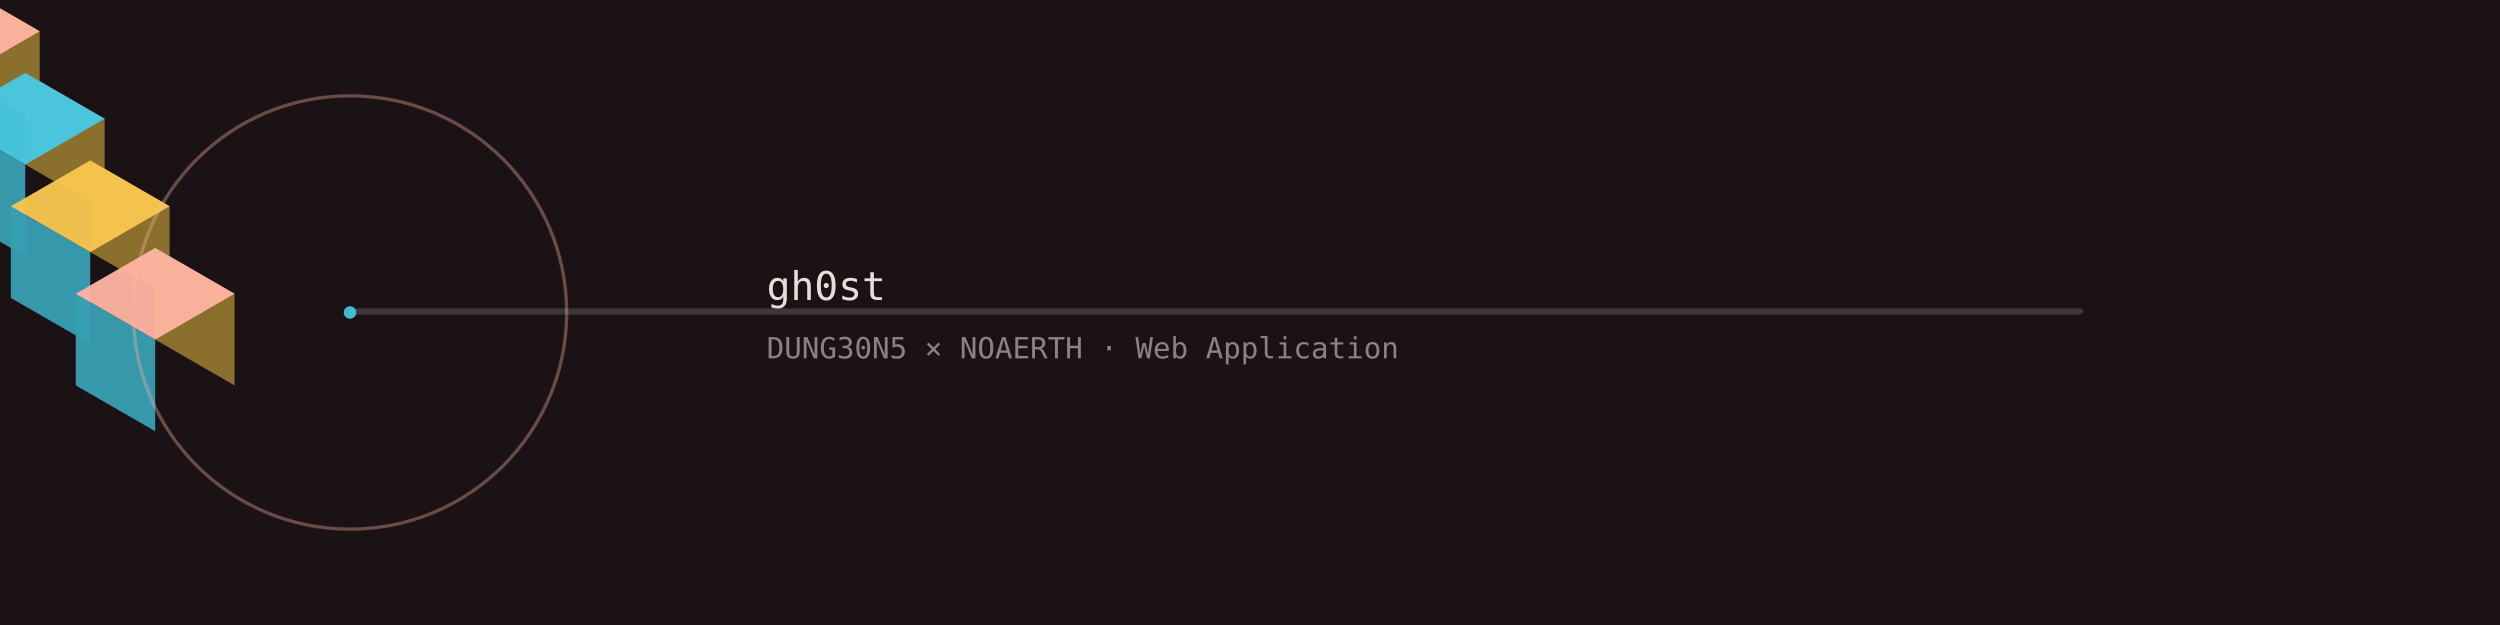
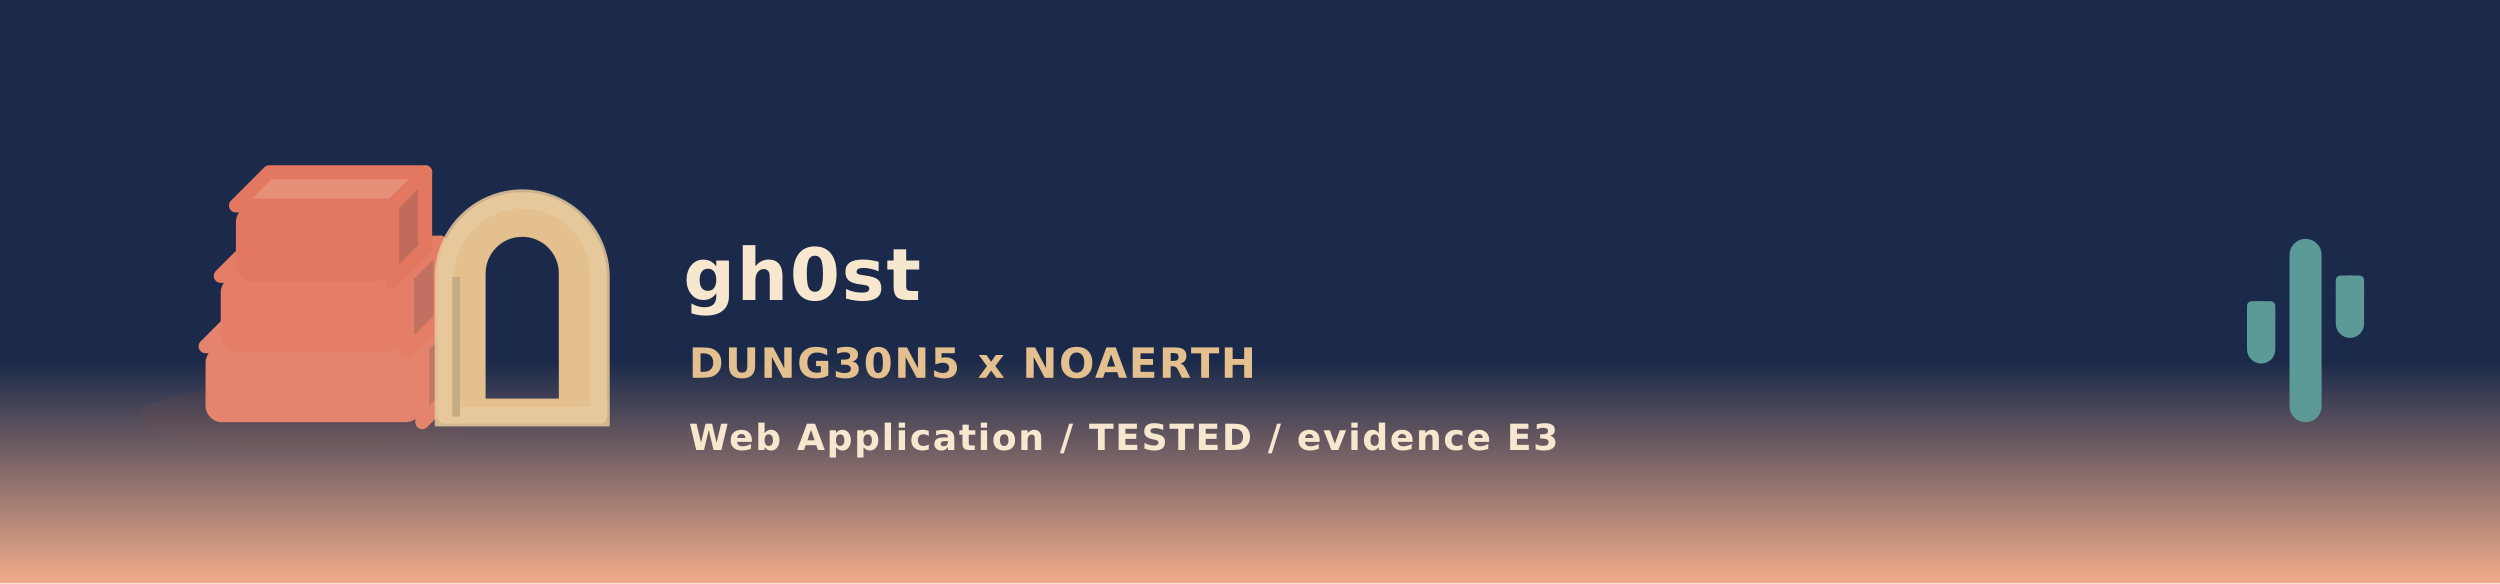
- <svg xmlns="http://www.w3.org/2000/svg" viewBox="0 0 1200 300" width="1200" height="300" role="img" aria-label="gh0st identity object">
-   <rect width="1200" height="300" fill="#1a1214" />
-   <defs>
-     <linearGradient id="gft" x1="0" y1="0" x2="1" y2="1">
-       <stop offset="0%" stop-color="#ffb4a2" />
-       <stop offset="100%" stop-color="#48cae4" />
-     </linearGradient>
-   </defs>
-   <rect x="168.00" y="148.00" width="832.00" height="3.00" rx="2.00" fill="rgba(253,244,240,0.160)" opacity="1.00" />
-   <polygon points="-19.05,37.00 19.05,59.00 19.05,15.00 -19.05,-7.00" fill="#90732e" opacity="0.95" />
-   <polygon points="-57.16,59.00 -19.05,81.00 -19.05,37.00 -57.16,15.00" fill="#389eb2" opacity="0.95" />
-   <polygon points="-19.05,-7.00 19.05,15.00 -19.05,37.00 -57.16,15.00" fill="#ffb4a2" opacity="0.95" />
-   <polygon points="12.12,79.00 50.23,101.00 50.23,57.00 12.12,35.00" fill="#90732e" opacity="0.95" />
-   <polygon points="-25.98,101.00 12.12,123.00 12.12,79.00 -25.98,57.00" fill="#389eb2" opacity="0.95" />
-   <polygon points="12.12,35.00 50.23,57.00 12.12,79.00 -25.98,57.00" fill="#48cae4" opacity="0.95" />
-   <polygon points="43.30,121.00 81.41,143.00 81.41,99.00 43.30,77.00" fill="#90732e" opacity="0.95" />
-   <polygon points="5.20,143.00 43.30,165.00 43.30,121.00 5.20,99.00" fill="#389eb2" opacity="0.95" />
-   <polygon points="43.30,77.00 81.41,99.00 43.30,121.00 5.20,99.00" fill="#f9c74f" opacity="0.95" />
-   <polygon points="74.48,163.00 112.58,185.00 112.58,141.00 74.48,119.00" fill="#90732e" opacity="0.95" />
-   <polygon points="36.37,185.00 74.48,207.00 74.48,163.00 36.37,141.00" fill="#389eb2" opacity="0.95" />
-   <polygon points="74.48,119.00 112.58,141.00 74.48,163.00 36.37,141.00" fill="#ffb4a2" opacity="0.95" />
+ <svg xmlns="http://www.w3.org/2000/svg" width="900" height="210" viewBox="0 0 900 210" role="img" aria-label="gh0st - identity object">
+   <linearGradient id="skyf" x1="0" y1="0" x2="0" y2="1">
+     <stop offset="0" stop-color="#1b2a4a" />
+     <stop offset="0.62" stop-color="#1b2a4a" />
+     <stop offset="1" stop-color="#f3ad8a" />
+   </linearGradient>
+   <rect width="900" height="210" fill="url(#skyf)" />
+   <rect x="0" y="352" width="900" height="-142" fill="#e3c08d" />
+   <rect x="0" y="352" width="900" height="3" fill="#e6c596" />
+   <ellipse cx="112" cy="150" rx="62" ry="12" fill="rgba(138,90,68,0.11)" />
  <g>
-     <circle cx="168.00" cy="150.00" r="104.00" fill="none" stroke="rgba(255,180,162,0.350)" stroke-width="1.60" opacity="1.00" />
-     <animate attributeName="opacity" values="0.25;1.0;0.25" dur="16.7s" begin="0s" repeatCount="indefinite" />
+     <path d="M74,124.67 L152,124.67 L164,112.67 L86,112.67 Z" fill="#e99a82" stroke="#e5846c" stroke-width="5" stroke-linejoin="round" />
+     <path d="M152,124.67 L164,112.67 L164,140 L152,152 Z" fill="#c37566" stroke="#e5846c" stroke-width="5" stroke-linejoin="round" />
+     <rect x="74" y="124.67" width="78" height="27.33" rx="6" fill="#e5846c" />
+     <path d="M79.46,99.33 L146.54,99.33 L158.54,87.33 L91.46,87.33 Z" fill="#e8957d" stroke="#e47e66" stroke-width="5" stroke-linejoin="round" />
+     <path d="M146.54,99.33 L158.54,87.33 L158.54,114.67 L146.54,126.67 Z" fill="#c27061" stroke="#e47e66" stroke-width="5" stroke-linejoin="round" />
+     <rect x="79.46" y="99.33" width="67.08" height="27.33" rx="6" fill="#e47e66" />
+     <path d="M84.92,74 L141.08,74 L153.08,62 L96.92,62 Z" fill="#e79079" stroke="#e37861" stroke-width="5" stroke-linejoin="round" />
+     <path d="M141.08,74 L153.08,62 L153.08,89.33 L141.08,101.33 Z" fill="#c16b5d" stroke="#e37861" stroke-width="5" stroke-linejoin="round" />
+     <rect x="84.92" y="74" width="56.16" height="27.33" rx="6" fill="#e37861" />
+     <animate attributeName="opacity" values="0.72;1;0.72" dur="6s" begin="0s" repeatCount="indefinite" />
  </g>
-   <circle cx="168" cy="150" r="3" fill="rgba(72,202,228,0.900)">
-     <animate attributeName="opacity" values="0.35;0.95;0.35" dur="16.7s" begin="0s" repeatCount="indefinite" />
-   </circle>
-   <text x="368" y="144" font-family="ui-monospace,Menlo,monospace" font-size="19" fill="rgba(253,244,240,0.900)">gh0st</text>
-   <text x="368" y="172" font-family="ui-monospace,Menlo,monospace" font-size="14" fill="rgba(253,244,240,0.500)">DUNG30N5 × NOAERTH · Web Application</text>
+   <path d="M160,150 L160,99.68 A28,28 0 0 1 216,99.68 L216,150 Z M172.32,146 L172.32,98.43 A15.68,15.68 0 0 1 203.68,98.43 L203.68,146 Z" fill="#e3c08d" fill-rule="evenodd" stroke="#e3c08d" stroke-width="5" stroke-linejoin="round" />
+   <path d="M160,150 L160,99.68 A28,28 0 0 1 216,99.68 L216,150 Z" fill="none" stroke="#e8c99d" stroke-width="7" stroke-linecap="round" opacity="0.85" />
+   <rect x="162.8" y="99.68" width="2.8" height="50.32" fill="#c7ab84" />
+   <text x="246" y="108" font-family="Verdana,DejaVu Sans,sans-serif" font-size="26" font-weight="700" letter-spacing="0.6" fill="#f6e7ce" text-anchor="start">gh0st</text>
+   <text x="248" y="136" font-family="Verdana,DejaVu Sans,sans-serif" font-size="15" font-weight="700" letter-spacing="0.6" fill="#e3c08d" text-anchor="start">DUNG30N5 x NOAERTH</text>
+   <text x="248" y="162" font-family="Verdana,DejaVu Sans,sans-serif" font-size="13" font-weight="700" letter-spacing="0.6" fill="#f6e7ce" text-anchor="start">Web Application  /  TESTED  /  evidence E3</text>
+   <rect x="824.22" y="86" width="11.56" height="66" rx="5.78" fill="#5b9a97" />
+   <rect x="808.92" y="108.44" width="10.2" height="22.44" rx="5.1" fill="#5b9a97" />
+   <rect x="808.92" y="108.44" width="10.2" height="6.6" rx="1.7" fill="#5b9a97" />
+   <rect x="840.88" y="99.2" width="10.2" height="22.44" rx="5.1" fill="#5b9a97" />
+   <rect x="840.88" y="99.2" width="10.2" height="6.6" rx="1.7" fill="#5b9a97" />
</svg>
